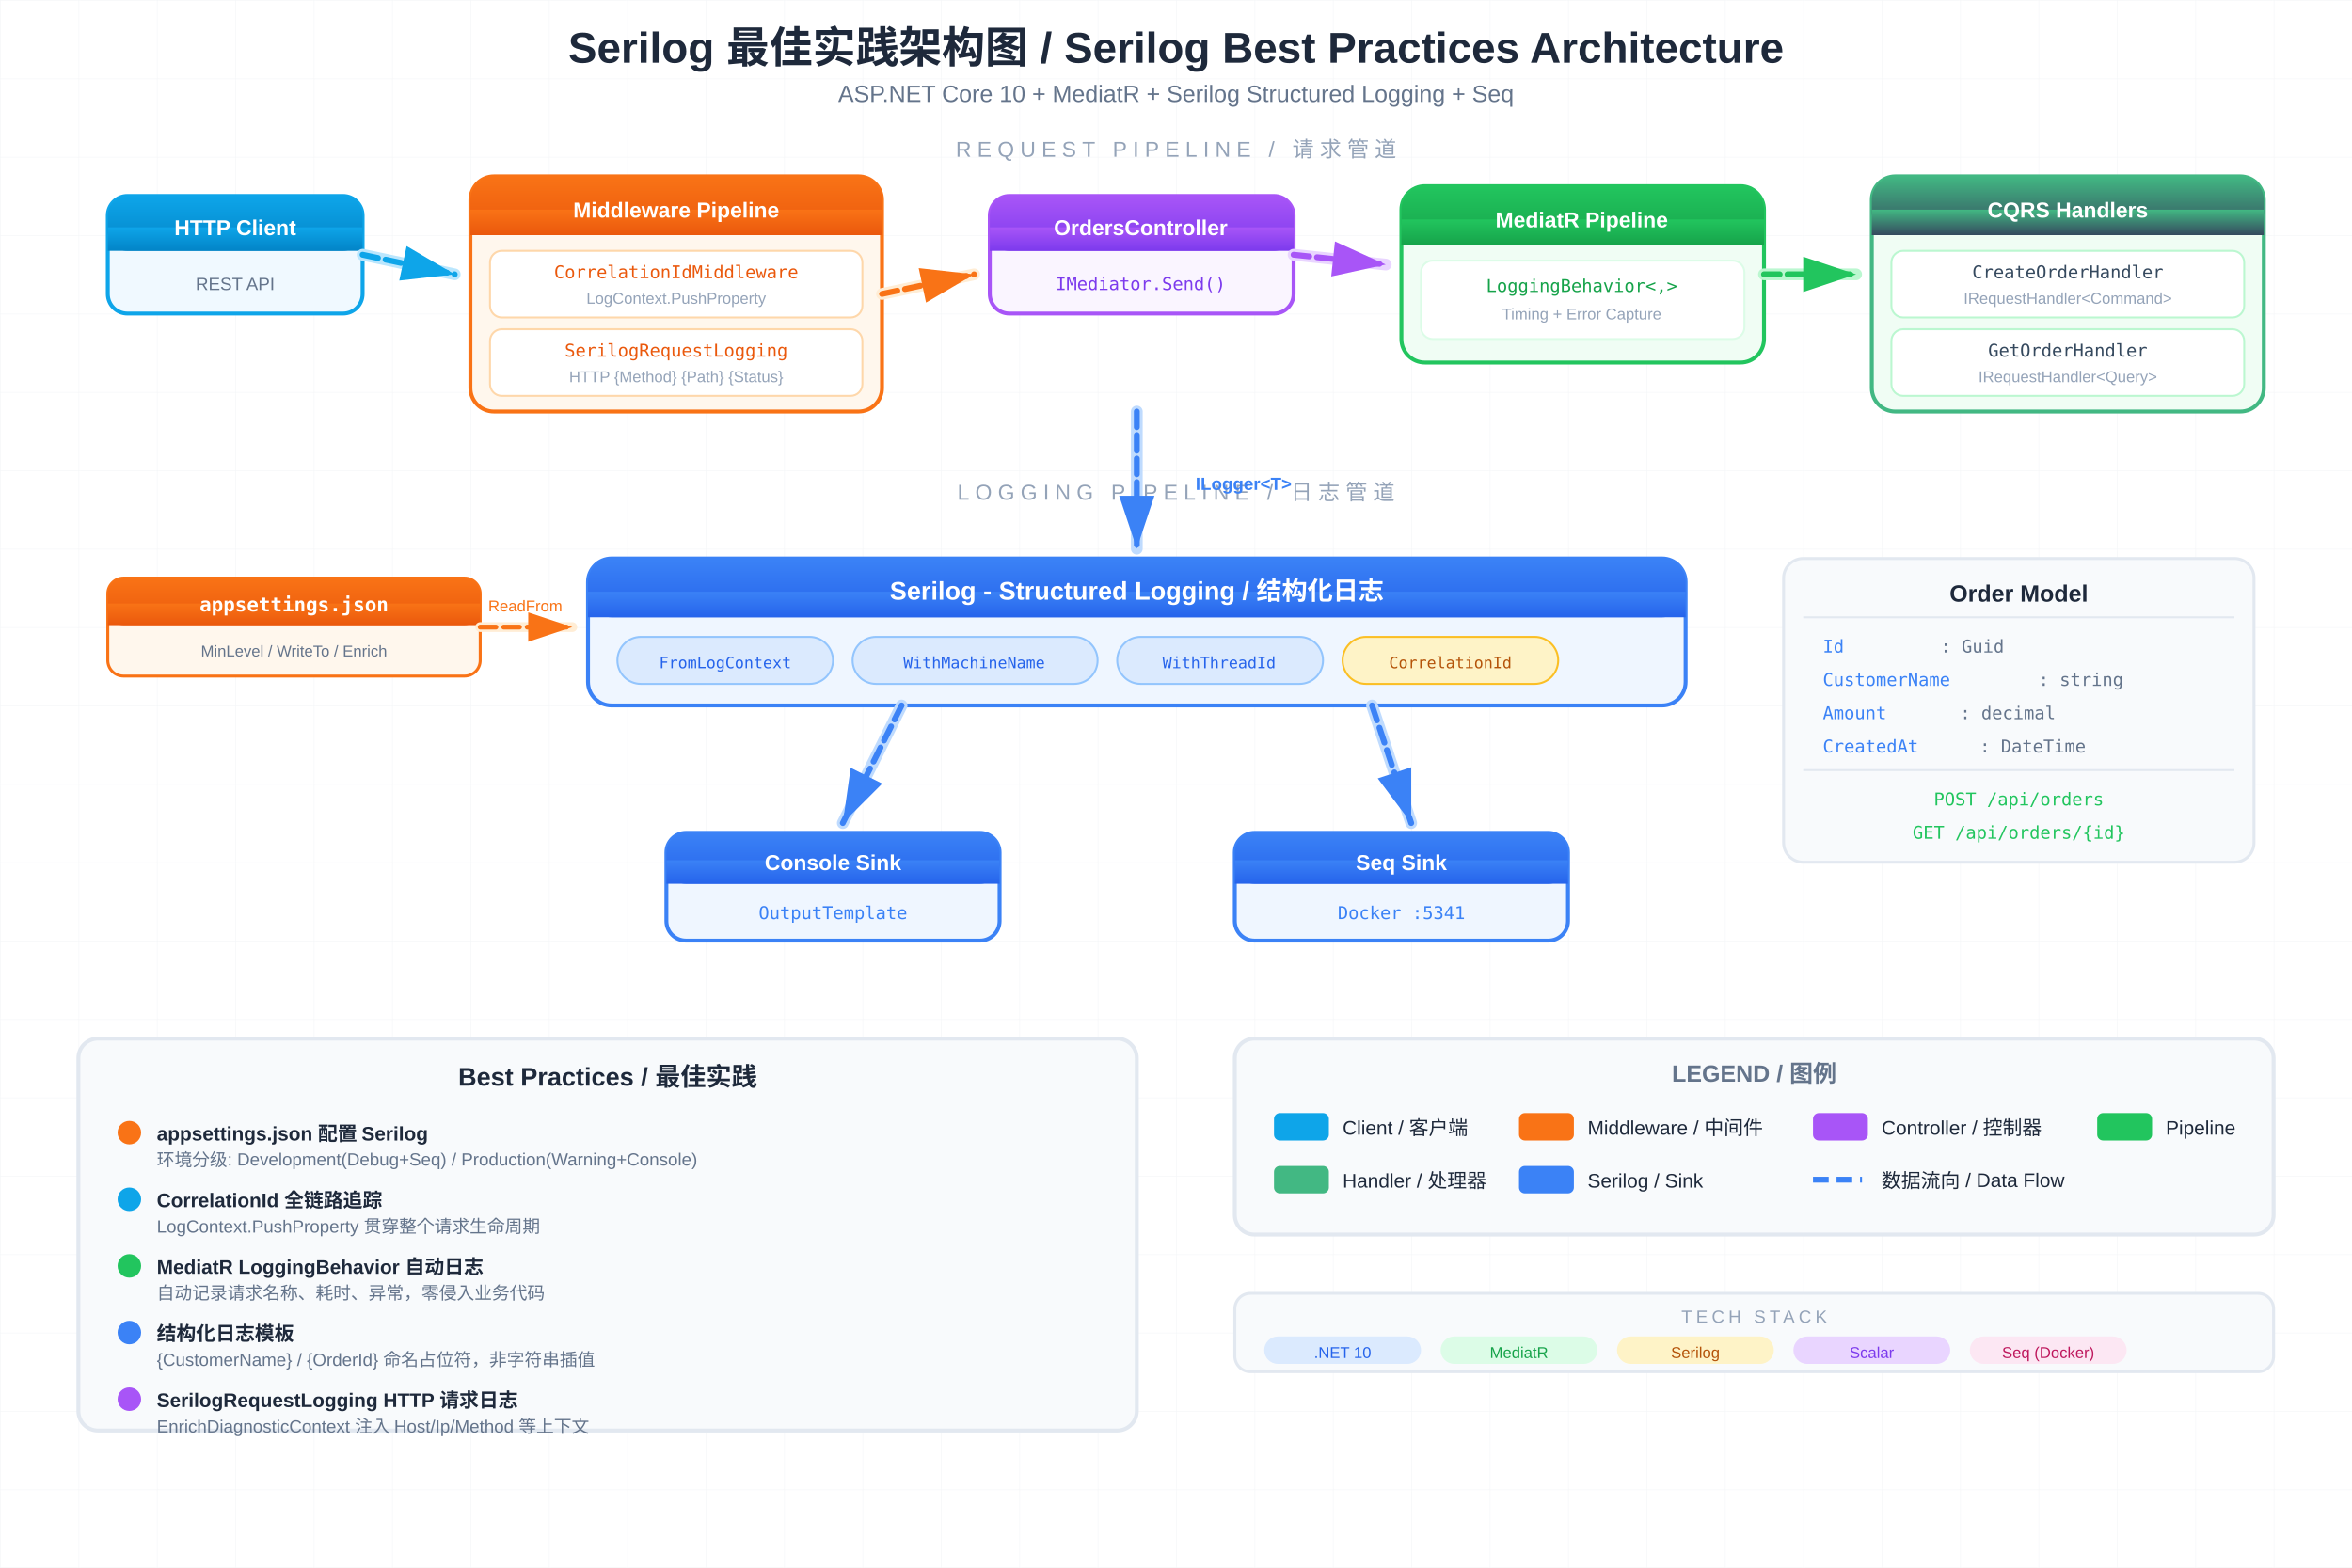
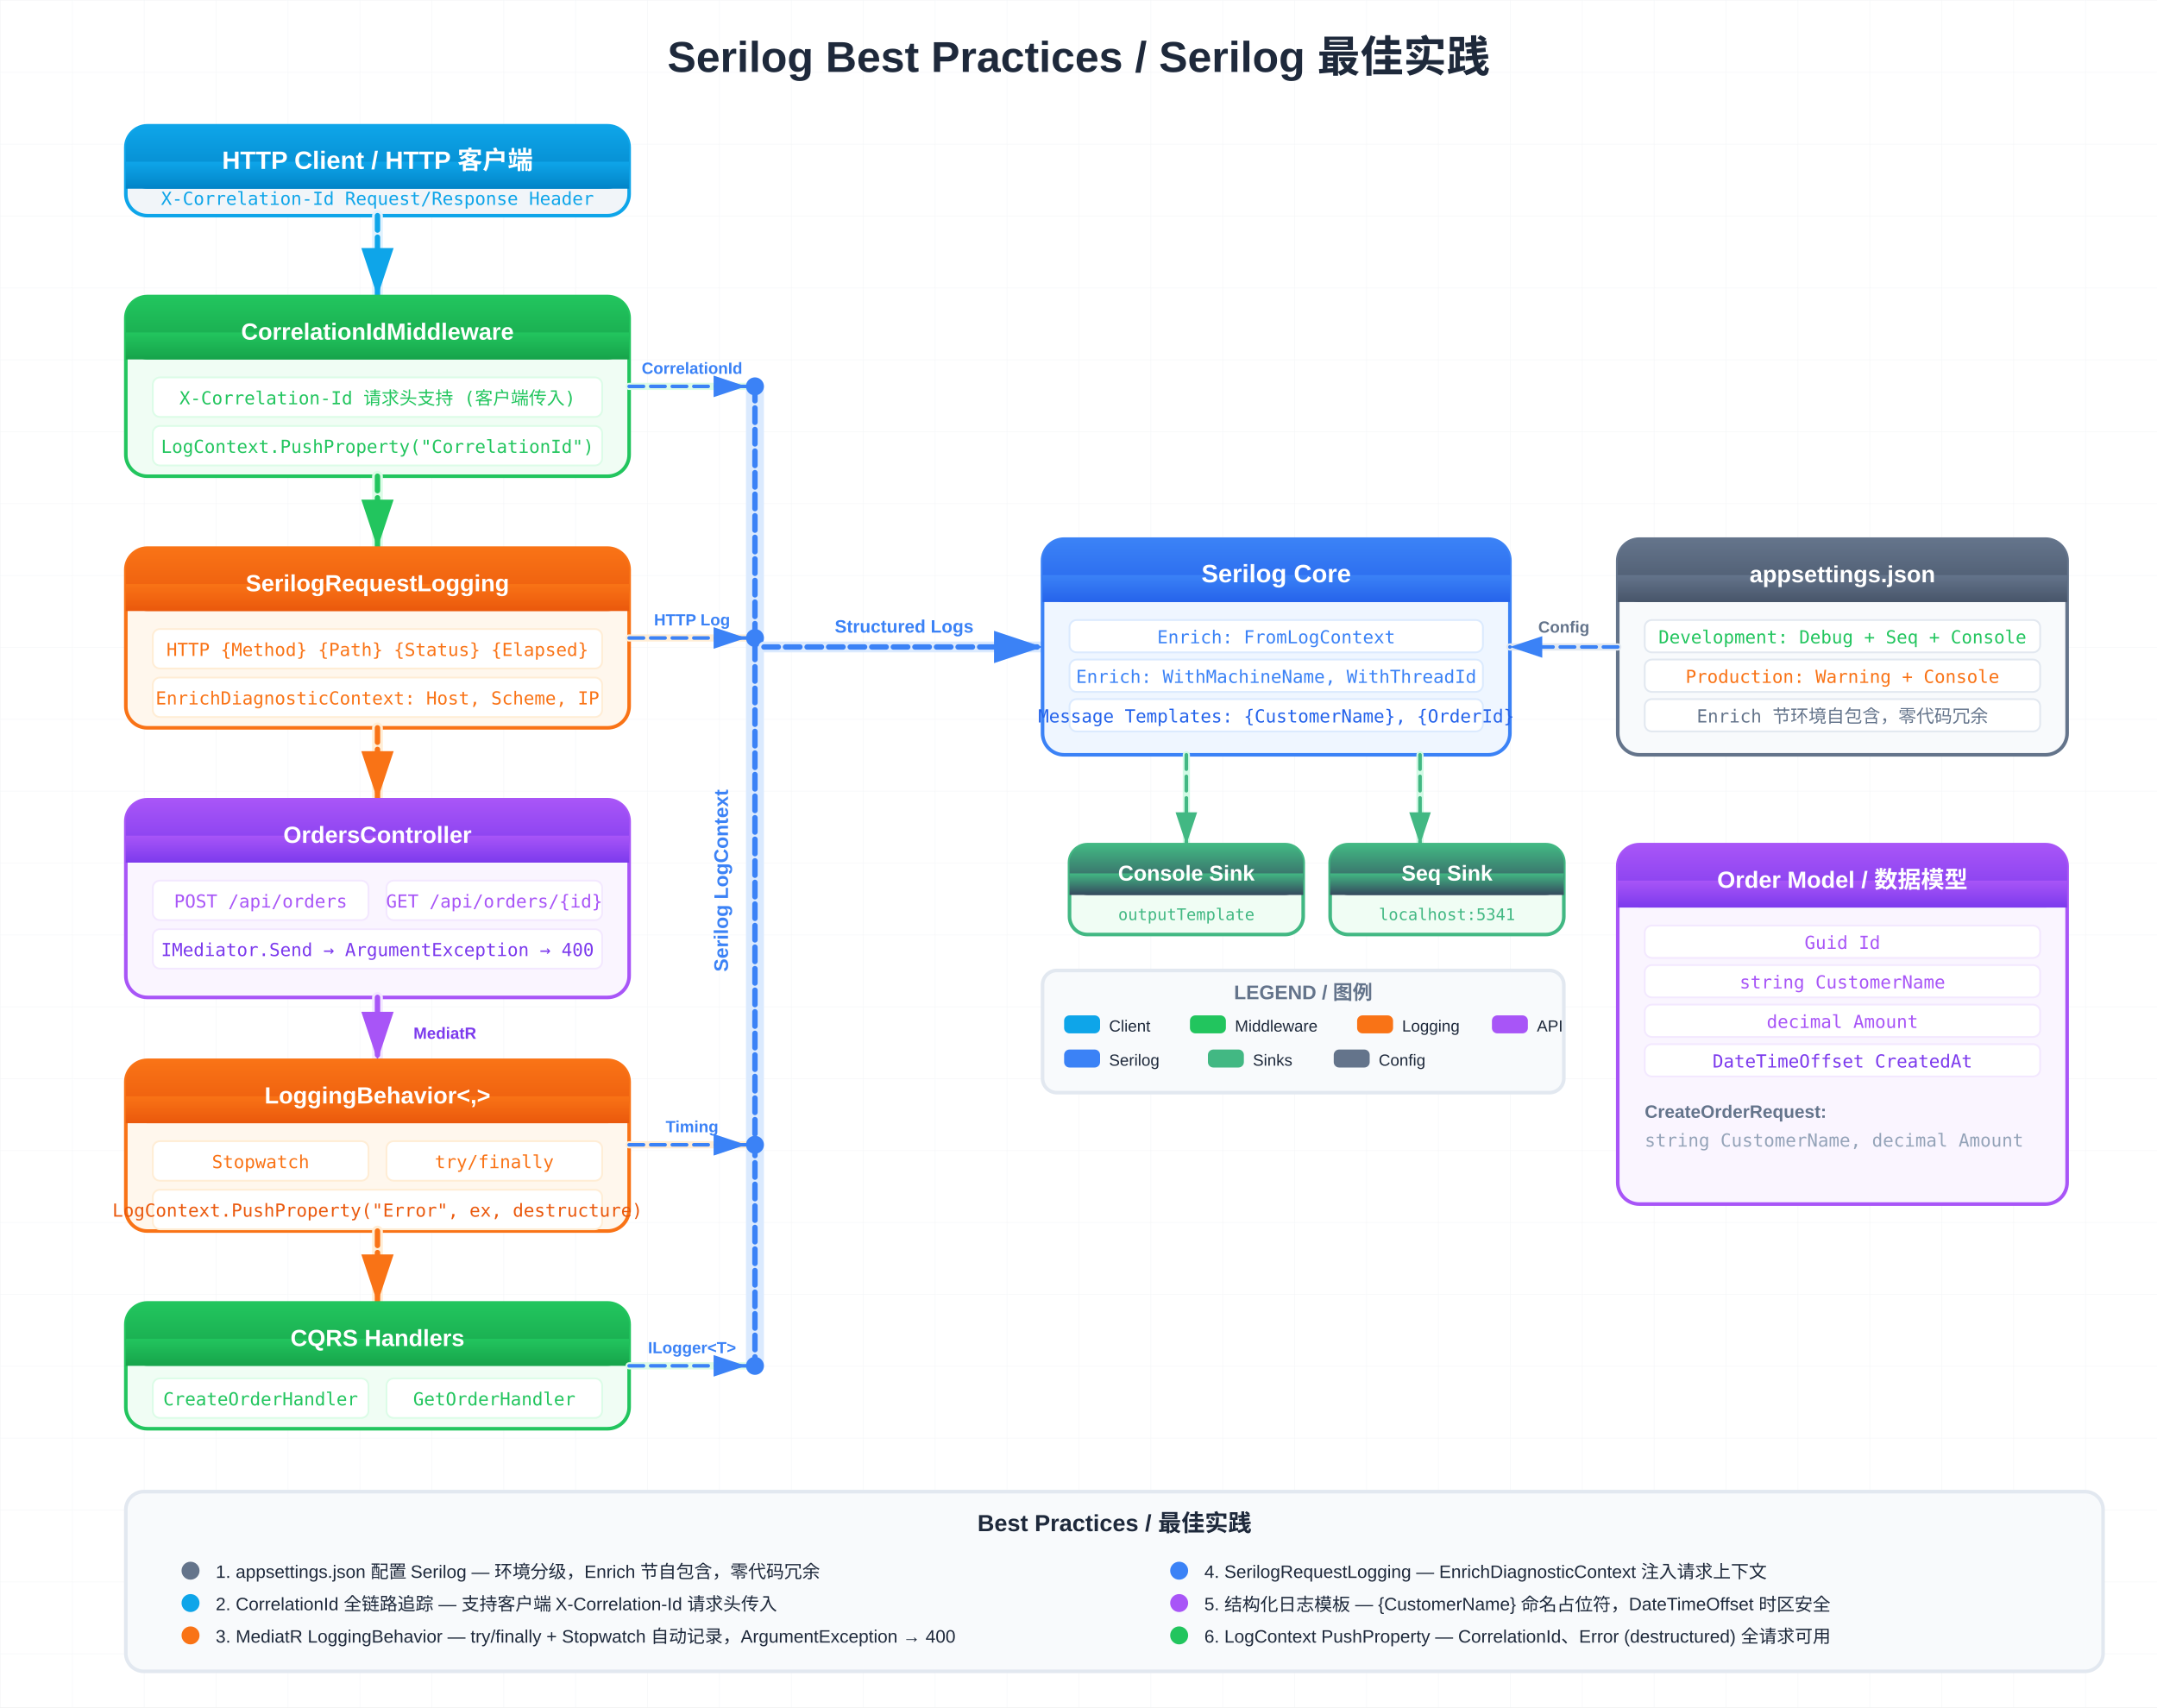
- <svg xmlns="http://www.w3.org/2000/svg" viewBox="0 0 1200 800" width="1200" height="800">
+ <svg xmlns="http://www.w3.org/2000/svg" viewBox="0 0 1200 950" width="1200" height="950">
  <defs>
    <linearGradient id="skyGradient" x1="0%" y1="0%" x2="0%" y2="100%">
      <stop offset="0%" style="stop-color:#0ea5e9;stop-opacity:1" />
      <stop offset="100%" style="stop-color:#0284c7;stop-opacity:1" />
    </linearGradient>
+     <linearGradient id="greenGradient" x1="0%" y1="0%" x2="0%" y2="100%">
+       <stop offset="0%" style="stop-color:#22c55e;stop-opacity:1" />
+       <stop offset="100%" style="stop-color:#16a34a;stop-opacity:1" />
+     </linearGradient>
    <linearGradient id="orangeGradient" x1="0%" y1="0%" x2="0%" y2="100%">
      <stop offset="0%" style="stop-color:#f97316;stop-opacity:1" />
      <stop offset="100%" style="stop-color:#ea580c;stop-opacity:1" />
    </linearGradient>
    <linearGradient id="purpleGradient" x1="0%" y1="0%" x2="0%" y2="100%">
      <stop offset="0%" style="stop-color:#a855f7;stop-opacity:1" />
      <stop offset="100%" style="stop-color:#7c3aed;stop-opacity:1" />
    </linearGradient>
-     <linearGradient id="greenGradient" x1="0%" y1="0%" x2="0%" y2="100%">
-       <stop offset="0%" style="stop-color:#22c55e;stop-opacity:1" />
-       <stop offset="100%" style="stop-color:#16a34a;stop-opacity:1" />
+     <linearGradient id="blueGradient" x1="0%" y1="0%" x2="0%" y2="100%">
+       <stop offset="0%" style="stop-color:#3b82f6;stop-opacity:1" />
+       <stop offset="100%" style="stop-color:#2563eb;stop-opacity:1" />
    </linearGradient>
    <linearGradient id="tealGradient" x1="0%" y1="0%" x2="0%" y2="100%">
      <stop offset="0%" style="stop-color:#42b883;stop-opacity:1" />
      <stop offset="100%" style="stop-color:#35495e;stop-opacity:1" />
    </linearGradient>
-     <linearGradient id="blueGradient" x1="0%" y1="0%" x2="0%" y2="100%">
-       <stop offset="0%" style="stop-color:#3b82f6;stop-opacity:1" />
-       <stop offset="100%" style="stop-color:#2563eb;stop-opacity:1" />
+     <linearGradient id="grayGradient" x1="0%" y1="0%" x2="0%" y2="100%">
+       <stop offset="0%" style="stop-color:#64748b;stop-opacity:1" />
+       <stop offset="100%" style="stop-color:#475569;stop-opacity:1" />
    </linearGradient>
    <marker id="arrowSky" markerWidth="10" markerHeight="10" refX="9" refY="3" orient="auto" markerUnits="strokeWidth">
      <path d="M0,0 L0,6 L9,3 z" fill="#0ea5e9" />
    </marker>
+     <marker id="arrowGreen" markerWidth="10" markerHeight="10" refX="9" refY="3" orient="auto" markerUnits="strokeWidth">
+       <path d="M0,0 L0,6 L9,3 z" fill="#22c55e" />
+     </marker>
    <marker id="arrowOrange" markerWidth="10" markerHeight="10" refX="9" refY="3" orient="auto" markerUnits="strokeWidth">
      <path d="M0,0 L0,6 L9,3 z" fill="#f97316" />
    </marker>
    <marker id="arrowPurple" markerWidth="10" markerHeight="10" refX="9" refY="3" orient="auto" markerUnits="strokeWidth">
      <path d="M0,0 L0,6 L9,3 z" fill="#a855f7" />
    </marker>
-     <marker id="arrowGreen" markerWidth="10" markerHeight="10" refX="9" refY="3" orient="auto" markerUnits="strokeWidth">
-       <path d="M0,0 L0,6 L9,3 z" fill="#22c55e" />
-     </marker>
    <marker id="arrowBlue" markerWidth="10" markerHeight="10" refX="9" refY="3" orient="auto" markerUnits="strokeWidth">
      <path d="M0,0 L0,6 L9,3 z" fill="#3b82f6" />
+     </marker>
+     <marker id="arrowTeal" markerWidth="10" markerHeight="10" refX="9" refY="3" orient="auto" markerUnits="strokeWidth">
+       <path d="M0,0 L0,6 L9,3 z" fill="#42b883" />
    </marker>
  </defs>
  <style>
    .flow-line-sky { stroke-dasharray: 8, 4; animation: dash-flow-sky 0.5s linear infinite; }
+     .flow-line-green { stroke-dasharray: 8, 4; animation: dash-flow-green 0.5s linear infinite; }
    .flow-line-orange { stroke-dasharray: 8, 4; animation: dash-flow-orange 0.5s linear infinite; }
    .flow-line-purple { stroke-dasharray: 8, 4; animation: dash-flow-purple 0.5s linear infinite; }
-     .flow-line-green { stroke-dasharray: 8, 4; animation: dash-flow-green 0.5s linear infinite; }
    .flow-line-blue { stroke-dasharray: 8, 4; animation: dash-flow-blue 0.5s linear infinite; }
+     .flow-line-teal { stroke-dasharray: 8, 4; animation: dash-flow-teal 0.5s linear infinite; }
    @keyframes dash-flow-sky { to { stroke-dashoffset: -12; } }
+     @keyframes dash-flow-green { to { stroke-dashoffset: -12; } }
    @keyframes dash-flow-orange { to { stroke-dashoffset: -12; } }
    @keyframes dash-flow-purple { to { stroke-dashoffset: -12; } }
-     @keyframes dash-flow-green { to { stroke-dashoffset: -12; } }
    @keyframes dash-flow-blue { to { stroke-dashoffset: -12; } }
+     @keyframes dash-flow-teal { to { stroke-dashoffset: -12; } }
  </style>
-   <rect width="1200" height="800" fill="#ffffff" />
+   <rect width="1200" height="950" fill="#ffffff" />
  <g opacity="0.12">
    <pattern id="grid" width="40" height="40" patternUnits="userSpaceOnUse">
      <path d="M 40 0 L 0 0 0 40" fill="none" stroke="#94a3b8" stroke-width="0.5" />
    </pattern>
-     <rect width="1200" height="800" fill="url(#grid)" />
-   </g>
-   <text x="600" y="32" text-anchor="middle" font-family="Arial, sans-serif" font-size="22" font-weight="bold" fill="#1e293b">Serilog 最佳实践架构图 / Serilog Best Practices Architecture</text>
-   <text x="600" y="52" text-anchor="middle" font-family="Arial, sans-serif" font-size="12" fill="#64748b">ASP.NET Core 10 + MediatR + Serilog Structured Logging + Seq</text>
-   <text x="600" y="80" text-anchor="middle" font-family="Arial, sans-serif" font-size="11" fill="#94a3b8" letter-spacing="3">REQUEST PIPELINE / 请求管道</text>
-   <g transform="translate(55, 100)">
-     <rect x="0" y="0" width="130" height="60" rx="10" fill="#f0f9ff" stroke="#0ea5e9" stroke-width="2" />
-     <rect x="0" y="0" width="130" height="28" rx="10" fill="url(#skyGradient)" />
-     <rect x="0" y="16" width="130" height="12" fill="url(#skyGradient)" />
-     <text x="65" y="20" text-anchor="middle" font-family="Arial, sans-serif" font-size="11" font-weight="bold" fill="#ffffff">HTTP Client</text>
-     <text x="65" y="48" text-anchor="middle" font-family="Arial, sans-serif" font-size="9" fill="#64748b">REST API</text>
-   </g>
-   <path d="M 185 130 L 232 140" stroke="#bae6fd" stroke-width="6" fill="none" stroke-linecap="round" />
-   <path d="M 185 130 L 232 140" class="flow-line-sky" stroke="#0ea5e9" stroke-width="3" fill="none" marker-end="url(#arrowSky)" stroke-linecap="round" />
-   <g transform="translate(240, 90)">
-     <rect x="0" y="0" width="210" height="120" rx="12" fill="#fff7ed" stroke="#f97316" stroke-width="2" />
-     <rect x="0" y="0" width="210" height="30" rx="12" fill="url(#orangeGradient)" />
-     <rect x="0" y="17" width="210" height="13" fill="url(#orangeGradient)" />
-     <text x="105" y="21" text-anchor="middle" font-family="Arial, sans-serif" font-size="11" font-weight="bold" fill="#ffffff">Middleware Pipeline</text>
-     <g transform="translate(10, 38)">
-       <rect x="0" y="0" width="190" height="34" rx="6" fill="#ffffff" stroke="#fed7aa" stroke-width="1" />
-       <text x="95" y="14" text-anchor="middle" font-family="monospace" font-size="9" fill="#ea580c">CorrelationIdMiddleware</text>
-       <text x="95" y="27" text-anchor="middle" font-family="Arial, sans-serif" font-size="8" fill="#94a3b8">LogContext.PushProperty</text>
-     </g>
-     <g transform="translate(10, 78)">
-       <rect x="0" y="0" width="190" height="34" rx="6" fill="#ffffff" stroke="#fed7aa" stroke-width="1" />
-       <text x="95" y="14" text-anchor="middle" font-family="monospace" font-size="9" fill="#ea580c">SerilogRequestLogging</text>
-       <text x="95" y="27" text-anchor="middle" font-family="Arial, sans-serif" font-size="8" fill="#94a3b8">HTTP {Method} {Path} {Status}</text>
-     </g>
-   </g>
-   <path d="M 450 150 L 497 140" stroke="#ffedd5" stroke-width="6" fill="none" stroke-linecap="round" />
-   <path d="M 450 150 L 497 140" class="flow-line-orange" stroke="#f97316" stroke-width="3" fill="none" marker-end="url(#arrowOrange)" stroke-linecap="round" />
-   <g transform="translate(505, 100)">
-     <rect x="0" y="0" width="155" height="60" rx="10" fill="#faf5ff" stroke="#a855f7" stroke-width="2" />
-     <rect x="0" y="0" width="155" height="28" rx="10" fill="url(#purpleGradient)" />
-     <rect x="0" y="16" width="155" height="12" fill="url(#purpleGradient)" />
-     <text x="77" y="20" text-anchor="middle" font-family="Arial, sans-serif" font-size="11" font-weight="bold" fill="#ffffff">OrdersController</text>
-     <text x="77" y="48" text-anchor="middle" font-family="monospace" font-size="9" fill="#7c3aed">IMediator.Send()</text>
-   </g>
-   <path d="M 660 130 L 707 135" stroke="#e9d5ff" stroke-width="6" fill="none" stroke-linecap="round" />
-   <path d="M 660 130 L 707 135" class="flow-line-purple" stroke="#a855f7" stroke-width="3" fill="none" marker-end="url(#arrowPurple)" stroke-linecap="round" />
-   <g transform="translate(715, 95)">
-     <rect x="0" y="0" width="185" height="90" rx="12" fill="#f0fdf4" stroke="#22c55e" stroke-width="2" />
-     <rect x="0" y="0" width="185" height="30" rx="12" fill="url(#greenGradient)" />
-     <rect x="0" y="17" width="185" height="13" fill="url(#greenGradient)" />
-     <text x="92" y="21" text-anchor="middle" font-family="Arial, sans-serif" font-size="11" font-weight="bold" fill="#ffffff">MediatR Pipeline</text>
-     <g transform="translate(10, 38)">
-       <rect x="0" y="0" width="165" height="40" rx="6" fill="#ffffff" stroke="#dcfce7" stroke-width="1" />
-       <text x="82" y="16" text-anchor="middle" font-family="monospace" font-size="9" fill="#16a34a">LoggingBehavior&lt;,&gt;</text>
-       <text x="82" y="30" text-anchor="middle" font-family="Arial, sans-serif" font-size="8" fill="#94a3b8">Timing + Error Capture</text>
-     </g>
-   </g>
-   <path d="M 900 140 L 947 140" stroke="#bbf7d0" stroke-width="6" fill="none" stroke-linecap="round" />
-   <path d="M 900 140 L 947 140" class="flow-line-green" stroke="#22c55e" stroke-width="3" fill="none" marker-end="url(#arrowGreen)" stroke-linecap="round" />
-   <g transform="translate(955, 90)">
-     <rect x="0" y="0" width="200" height="120" rx="12" fill="#f0fdf4" stroke="#42b883" stroke-width="2" />
-     <rect x="0" y="0" width="200" height="30" rx="12" fill="url(#tealGradient)" />
-     <rect x="0" y="17" width="200" height="13" fill="url(#tealGradient)" />
-     <text x="100" y="21" text-anchor="middle" font-family="Arial, sans-serif" font-size="11" font-weight="bold" fill="#ffffff">CQRS Handlers</text>
-     <g transform="translate(10, 38)">
-       <rect x="0" y="0" width="180" height="34" rx="6" fill="#ffffff" stroke="#bbf7d0" stroke-width="1" />
-       <text x="90" y="14" text-anchor="middle" font-family="monospace" font-size="9" fill="#35495e">CreateOrderHandler</text>
-       <text x="90" y="27" text-anchor="middle" font-family="Arial, sans-serif" font-size="8" fill="#94a3b8">IRequestHandler&lt;Command&gt;</text>
-     </g>
-     <g transform="translate(10, 78)">
-       <rect x="0" y="0" width="180" height="34" rx="6" fill="#ffffff" stroke="#bbf7d0" stroke-width="1" />
-       <text x="90" y="14" text-anchor="middle" font-family="monospace" font-size="9" fill="#35495e">GetOrderHandler</text>
-       <text x="90" y="27" text-anchor="middle" font-family="Arial, sans-serif" font-size="8" fill="#94a3b8">IRequestHandler&lt;Query&gt;</text>
-     </g>
-   </g>
-   <text x="600" y="255" text-anchor="middle" font-family="Arial, sans-serif" font-size="11" fill="#94a3b8" letter-spacing="3">LOGGING PIPELINE / 日志管道</text>
-   <path d="M 580 210 L 580 280" stroke="#bfdbfe" stroke-width="6" fill="none" stroke-linecap="round" />
-   <path d="M 580 210 L 580 280" class="flow-line-blue" stroke="#3b82f6" stroke-width="3" fill="none" marker-end="url(#arrowBlue)" stroke-linecap="round" />
-   <text x="610" y="250" font-family="Arial, sans-serif" font-size="9" fill="#3b82f6" font-weight="bold">ILogger&lt;T&gt;</text>
-   <g transform="translate(55, 295)">
-     <rect x="0" y="0" width="190" height="50" rx="8" fill="#fff7ed" stroke="#f97316" stroke-width="1.5" />
-     <rect x="0" y="0" width="190" height="24" rx="8" fill="url(#orangeGradient)" />
-     <rect x="0" y="13" width="190" height="11" fill="url(#orangeGradient)" />
-     <text x="95" y="17" text-anchor="middle" font-family="monospace" font-size="10" font-weight="bold" fill="#ffffff">appsettings.json</text>
-     <text x="95" y="40" text-anchor="middle" font-family="Arial, sans-serif" font-size="8" fill="#64748b">MinLevel / WriteTo / Enrich</text>
-   </g>
-   <path d="M 245 320 L 292 320" stroke="#ffedd5" stroke-width="5" fill="none" stroke-linecap="round" />
-   <path d="M 245 320 L 292 320" class="flow-line-orange" stroke="#f97316" stroke-width="2.5" fill="none" marker-end="url(#arrowOrange)" stroke-linecap="round" />
-   <text x="268" y="312" text-anchor="middle" font-family="Arial, sans-serif" font-size="8" fill="#f97316">ReadFrom</text>
-   <g transform="translate(300, 285)">
-     <rect x="0" y="0" width="560" height="75" rx="12" fill="#eff6ff" stroke="#3b82f6" stroke-width="2" />
-     <rect x="0" y="0" width="560" height="30" rx="12" fill="url(#blueGradient)" />
-     <rect x="0" y="17" width="560" height="13" fill="url(#blueGradient)" />
-     <text x="280" y="21" text-anchor="middle" font-family="Arial, sans-serif" font-size="13" font-weight="bold" fill="#ffffff">Serilog - Structured Logging / 结构化日志</text>
-     <rect x="15" y="40" width="110" height="24" rx="12" fill="#dbeafe" stroke="#93c5fd" stroke-width="1" />
-     <text x="70" y="56" text-anchor="middle" font-family="monospace" font-size="8" fill="#2563eb">FromLogContext</text>
-     <rect x="135" y="40" width="125" height="24" rx="12" fill="#dbeafe" stroke="#93c5fd" stroke-width="1" />
-     <text x="197" y="56" text-anchor="middle" font-family="monospace" font-size="8" fill="#2563eb">WithMachineName</text>
-     <rect x="270" y="40" width="105" height="24" rx="12" fill="#dbeafe" stroke="#93c5fd" stroke-width="1" />
-     <text x="322" y="56" text-anchor="middle" font-family="monospace" font-size="8" fill="#2563eb">WithThreadId</text>
-     <rect x="385" y="40" width="110" height="24" rx="12" fill="#fef3c7" stroke="#fbbf24" stroke-width="1" />
-     <text x="440" y="56" text-anchor="middle" font-family="monospace" font-size="8" fill="#b45309">CorrelationId</text>
-   </g>
-   <path d="M 460 360 L 430 420" stroke="#bfdbfe" stroke-width="6" fill="none" stroke-linecap="round" />
-   <path d="M 460 360 L 430 420" class="flow-line-blue" stroke="#3b82f6" stroke-width="3" fill="none" marker-end="url(#arrowBlue)" stroke-linecap="round" />
-   <path d="M 700 360 L 720 420" stroke="#bfdbfe" stroke-width="6" fill="none" stroke-linecap="round" />
-   <path d="M 700 360 L 720 420" class="flow-line-blue" stroke="#3b82f6" stroke-width="3" fill="none" marker-end="url(#arrowBlue)" stroke-linecap="round" />
-   <g transform="translate(340, 425)">
-     <rect x="0" y="0" width="170" height="55" rx="10" fill="#eff6ff" stroke="#3b82f6" stroke-width="2" />
-     <rect x="0" y="0" width="170" height="26" rx="10" fill="url(#blueGradient)" />
-     <rect x="0" y="14" width="170" height="12" fill="url(#blueGradient)" />
-     <text x="85" y="19" text-anchor="middle" font-family="Arial, sans-serif" font-size="11" font-weight="bold" fill="#ffffff">Console Sink</text>
-     <text x="85" y="44" text-anchor="middle" font-family="monospace" font-size="9" fill="#3b82f6">OutputTemplate</text>
-   </g>
-   <g transform="translate(630, 425)">
-     <rect x="0" y="0" width="170" height="55" rx="10" fill="#eff6ff" stroke="#3b82f6" stroke-width="2" />
-     <rect x="0" y="0" width="170" height="26" rx="10" fill="url(#blueGradient)" />
-     <rect x="0" y="14" width="170" height="12" fill="url(#blueGradient)" />
-     <text x="85" y="19" text-anchor="middle" font-family="Arial, sans-serif" font-size="11" font-weight="bold" fill="#ffffff">Seq Sink</text>
-     <text x="85" y="44" text-anchor="middle" font-family="monospace" font-size="9" fill="#3b82f6">Docker :5341</text>
-   </g>
-   <g transform="translate(910, 285)">
-     <rect x="0" y="0" width="240" height="155" rx="10" fill="#f8fafc" stroke="#e2e8f0" stroke-width="1.5" />
-     <text x="120" y="22" text-anchor="middle" font-family="Arial, sans-serif" font-size="12" font-weight="bold" fill="#1e293b">Order Model</text>
-     <line x1="10" y1="30" x2="230" y2="30" stroke="#e2e8f0" stroke-width="1" />
-     <text x="20" y="48" font-family="monospace" font-size="9" fill="#3b82f6">Id</text>
-     <text x="80" y="48" font-family="monospace" font-size="9" fill="#64748b">: Guid</text>
-     <text x="20" y="65" font-family="monospace" font-size="9" fill="#3b82f6">CustomerName</text>
-     <text x="130" y="65" font-family="monospace" font-size="9" fill="#64748b">: string</text>
-     <text x="20" y="82" font-family="monospace" font-size="9" fill="#3b82f6">Amount</text>
-     <text x="90" y="82" font-family="monospace" font-size="9" fill="#64748b">: decimal</text>
-     <text x="20" y="99" font-family="monospace" font-size="9" fill="#3b82f6">CreatedAt</text>
-     <text x="100" y="99" font-family="monospace" font-size="9" fill="#64748b">: DateTime</text>
-     <line x1="10" y1="108" x2="230" y2="108" stroke="#e2e8f0" stroke-width="1" />
-     <text x="120" y="126" text-anchor="middle" font-family="monospace" font-size="9" fill="#22c55e">POST /api/orders</text>
-     <text x="120" y="143" text-anchor="middle" font-family="monospace" font-size="9" fill="#22c55e">GET  /api/orders/{id}</text>
-   </g>
-   <g transform="translate(40, 530)">
-     <rect x="0" y="0" width="540" height="200" rx="10" fill="#f8fafc" stroke="#e2e8f0" stroke-width="2" />
-     <text x="270" y="24" text-anchor="middle" font-family="Arial, sans-serif" font-size="13" font-weight="bold" fill="#1e293b">Best Practices / 最佳实践</text>
-     <g transform="translate(18, 40)">
-       <circle cx="8" cy="8" r="6" fill="#f97316" />
-       <text x="22" y="12" font-family="Arial, sans-serif" font-size="10" fill="#1e293b" font-weight="bold">appsettings.json 配置 Serilog</text>
-       <text x="22" y="25" font-family="Arial, sans-serif" font-size="9" fill="#64748b">环境分级: Development(Debug+Seq) / Production(Warning+Console)</text>
-     </g>
-     <g transform="translate(18, 74)">
-       <circle cx="8" cy="8" r="6" fill="#0ea5e9" />
-       <text x="22" y="12" font-family="Arial, sans-serif" font-size="10" fill="#1e293b" font-weight="bold">CorrelationId 全链路追踪</text>
-       <text x="22" y="25" font-family="Arial, sans-serif" font-size="9" fill="#64748b">LogContext.PushProperty 贯穿整个请求生命周期</text>
-     </g>
-     <g transform="translate(18, 108)">
-       <circle cx="8" cy="8" r="6" fill="#22c55e" />
-       <text x="22" y="12" font-family="Arial, sans-serif" font-size="10" fill="#1e293b" font-weight="bold">MediatR LoggingBehavior 自动日志</text>
-       <text x="22" y="25" font-family="Arial, sans-serif" font-size="9" fill="#64748b">自动记录请求名称、耗时、异常，零侵入业务代码</text>
-     </g>
-     <g transform="translate(18, 142)">
-       <circle cx="8" cy="8" r="6" fill="#3b82f6" />
-       <text x="22" y="12" font-family="Arial, sans-serif" font-size="10" fill="#1e293b" font-weight="bold">结构化日志模板</text>
-       <text x="22" y="25" font-family="Arial, sans-serif" font-size="9" fill="#64748b">{CustomerName} / {OrderId} 命名占位符，非字符串插值</text>
-     </g>
-     <g transform="translate(18, 176)">
-       <circle cx="8" cy="8" r="6" fill="#a855f7" />
-       <text x="22" y="12" font-family="Arial, sans-serif" font-size="10" fill="#1e293b" font-weight="bold">SerilogRequestLogging HTTP 请求日志</text>
-       <text x="22" y="25" font-family="Arial, sans-serif" font-size="9" fill="#64748b">EnrichDiagnosticContext 注入 Host/Ip/Method 等上下文</text>
-     </g>
-   </g>
-   <g transform="translate(630, 530)">
-     <rect x="0" y="0" width="530" height="100" rx="10" fill="#f8fafc" stroke="#e2e8f0" stroke-width="2" />
-     <text x="265" y="22" text-anchor="middle" font-family="Arial, sans-serif" font-size="12" font-weight="bold" fill="#64748b">LEGEND / 图例</text>
-     <rect x="20" y="38" width="28" height="14" rx="3" fill="#0ea5e9" />
-     <text x="55" y="49" font-family="Arial, sans-serif" font-size="10" fill="#1e293b">Client / 客户端</text>
-     <rect x="145" y="38" width="28" height="14" rx="3" fill="#f97316" />
-     <text x="180" y="49" font-family="Arial, sans-serif" font-size="10" fill="#1e293b">Middleware / 中间件</text>
-     <rect x="295" y="38" width="28" height="14" rx="3" fill="#a855f7" />
-     <text x="330" y="49" font-family="Arial, sans-serif" font-size="10" fill="#1e293b">Controller / 控制器</text>
-     <rect x="440" y="38" width="28" height="14" rx="3" fill="#22c55e" />
-     <text x="475" y="49" font-family="Arial, sans-serif" font-size="10" fill="#1e293b">Pipeline</text>
-     <rect x="20" y="65" width="28" height="14" rx="3" fill="#42b883" />
-     <text x="55" y="76" font-family="Arial, sans-serif" font-size="10" fill="#1e293b">Handler / 处理器</text>
-     <rect x="145" y="65" width="28" height="14" rx="3" fill="#3b82f6" />
-     <text x="180" y="76" font-family="Arial, sans-serif" font-size="10" fill="#1e293b">Serilog / Sink</text>
-     <line x1="295" y1="72" x2="320" y2="72" stroke="#3b82f6" stroke-width="3" stroke-dasharray="8,4" />
-     <text x="330" y="76" font-family="Arial, sans-serif" font-size="10" fill="#1e293b">数据流向 / Data Flow</text>
-   </g>
-   <g transform="translate(630, 660)">
-     <rect x="0" y="0" width="530" height="40" rx="8" fill="#f8fafc" stroke="#e2e8f0" stroke-width="1.5" />
-     <text x="265" y="15" text-anchor="middle" font-family="Arial, sans-serif" font-size="9" fill="#94a3b8" letter-spacing="2">TECH STACK</text>
-     <rect x="15" y="22" width="80" height="14" rx="7" fill="#dbeafe" />
-     <text x="55" y="33" text-anchor="middle" font-family="Arial, sans-serif" font-size="8" fill="#2563eb">.NET 10</text>
-     <rect x="105" y="22" width="80" height="14" rx="7" fill="#dcfce7" />
-     <text x="145" y="33" text-anchor="middle" font-family="Arial, sans-serif" font-size="8" fill="#16a34a">MediatR</text>
-     <rect x="195" y="22" width="80" height="14" rx="7" fill="#fef3c7" />
-     <text x="235" y="33" text-anchor="middle" font-family="Arial, sans-serif" font-size="8" fill="#b45309">Serilog</text>
-     <rect x="285" y="22" width="80" height="14" rx="7" fill="#e9d5ff" />
-     <text x="325" y="33" text-anchor="middle" font-family="Arial, sans-serif" font-size="8" fill="#7c3aed">Scalar</text>
-     <rect x="375" y="22" width="80" height="14" rx="7" fill="#fce7f3" />
-     <text x="415" y="33" text-anchor="middle" font-family="Arial, sans-serif" font-size="8" fill="#be185d">Seq (Docker)</text>
+     <rect width="1200" height="950" fill="url(#grid)" />
+   </g>
+   <text x="600" y="40" text-anchor="middle" font-family="Arial, sans-serif" font-size="24" font-weight="bold" fill="#1e293b">Serilog Best Practices / Serilog 最佳实践</text>
+   <g transform="translate(70, 70)">
+     <rect width="280" height="50" rx="12" fill="#f1f5f9" stroke="#0ea5e9" stroke-width="2" />
+     <rect width="280" height="35" rx="12" fill="url(#skyGradient)" />
+     <rect y="20" width="280" height="15" fill="url(#skyGradient)" />
+     <text x="140" y="24" text-anchor="middle" font-family="Arial, sans-serif" font-size="14" font-weight="bold" fill="#ffffff">HTTP Client / HTTP 客户端</text>
+     <text x="140" y="44" text-anchor="middle" font-family="monospace" font-size="10" fill="#0ea5e9">X-Correlation-Id Request/Response Header</text>
+   </g>
+   <path d="M 210 120 L 210 165" stroke="#e0f2fe" stroke-width="6" fill="none" stroke-linecap="round" />
+   <path d="M 210 120 L 210 165" class="flow-line-sky" stroke="#0ea5e9" stroke-width="3" fill="none" marker-end="url(#arrowSky)" stroke-linecap="round" />
+   <g transform="translate(70, 165)">
+     <rect width="280" height="100" rx="12" fill="#f0fdf4" stroke="#22c55e" stroke-width="2" />
+     <rect width="280" height="35" rx="12" fill="url(#greenGradient)" />
+     <rect y="20" width="280" height="15" fill="url(#greenGradient)" />
+     <text x="140" y="24" text-anchor="middle" font-family="Arial, sans-serif" font-size="13" font-weight="bold" fill="#ffffff">CorrelationIdMiddleware</text>
+     <g transform="translate(15, 45)">
+       <rect width="250" height="22" rx="4" fill="#ffffff" stroke="#dcfce7" stroke-width="1" />
+       <text x="125" y="15" text-anchor="middle" font-family="monospace" font-size="10" fill="#22c55e">X-Correlation-Id 请求头支持 (客户端传入)</text>
+     </g>
+     <g transform="translate(15, 72)">
+       <rect width="250" height="22" rx="4" fill="#ffffff" stroke="#dcfce7" stroke-width="1" />
+       <text x="125" y="15" text-anchor="middle" font-family="monospace" font-size="10" fill="#22c55e">LogContext.PushProperty("CorrelationId")</text>
+     </g>
+   </g>
+   <path d="M 210 265 L 210 305" stroke="#dcfce7" stroke-width="6" fill="none" stroke-linecap="round" />
+   <path d="M 210 265 L 210 305" class="flow-line-green" stroke="#22c55e" stroke-width="3" fill="none" marker-end="url(#arrowGreen)" stroke-linecap="round" />
+   <g transform="translate(70, 305)">
+     <rect width="280" height="100" rx="12" fill="#fff7ed" stroke="#f97316" stroke-width="2" />
+     <rect width="280" height="35" rx="12" fill="url(#orangeGradient)" />
+     <rect y="20" width="280" height="15" fill="url(#orangeGradient)" />
+     <text x="140" y="24" text-anchor="middle" font-family="Arial, sans-serif" font-size="13" font-weight="bold" fill="#ffffff">SerilogRequestLogging</text>
+     <g transform="translate(15, 45)">
+       <rect width="250" height="22" rx="4" fill="#ffffff" stroke="#ffedd5" stroke-width="1" />
+       <text x="125" y="15" text-anchor="middle" font-family="monospace" font-size="10" fill="#f97316">HTTP {Method} {Path} {Status} {Elapsed}</text>
+     </g>
+     <g transform="translate(15, 72)">
+       <rect width="250" height="22" rx="4" fill="#ffffff" stroke="#ffedd5" stroke-width="1" />
+       <text x="125" y="15" text-anchor="middle" font-family="monospace" font-size="10" fill="#f97316">EnrichDiagnosticContext: Host, Scheme, IP</text>
+     </g>
+   </g>
+   <path d="M 210 405 L 210 445" stroke="#ffedd5" stroke-width="6" fill="none" stroke-linecap="round" />
+   <path d="M 210 405 L 210 445" class="flow-line-orange" stroke="#f97316" stroke-width="3" fill="none" marker-end="url(#arrowOrange)" stroke-linecap="round" />
+   <g transform="translate(70, 445)">
+     <rect width="280" height="110" rx="12" fill="#faf5ff" stroke="#a855f7" stroke-width="2" />
+     <rect width="280" height="35" rx="12" fill="url(#purpleGradient)" />
+     <rect y="20" width="280" height="15" fill="url(#purpleGradient)" />
+     <text x="140" y="24" text-anchor="middle" font-family="Arial, sans-serif" font-size="13" font-weight="bold" fill="#ffffff">OrdersController</text>
+     <g transform="translate(15, 45)">
+       <rect width="120" height="22" rx="4" fill="#ffffff" stroke="#f3e8ff" stroke-width="1" />
+       <text x="60" y="15" text-anchor="middle" font-family="monospace" font-size="10" fill="#a855f7">POST /api/orders</text>
+     </g>
+     <g transform="translate(145, 45)">
+       <rect width="120" height="22" rx="4" fill="#ffffff" stroke="#f3e8ff" stroke-width="1" />
+       <text x="60" y="15" text-anchor="middle" font-family="monospace" font-size="10" fill="#a855f7">GET /api/orders/{id}</text>
+     </g>
+     <g transform="translate(15, 72)">
+       <rect width="250" height="22" rx="4" fill="#ffffff" stroke="#f3e8ff" stroke-width="1" />
+       <text x="125" y="15" text-anchor="middle" font-family="monospace" font-size="10" fill="#7c3aed">IMediator.Send → ArgumentException → 400</text>
+     </g>
+   </g>
+   <path d="M 210 555 L 210 590" stroke="#f3e8ff" stroke-width="6" fill="none" stroke-linecap="round" />
+   <path d="M 210 555 L 210 590" class="flow-line-purple" stroke="#a855f7" stroke-width="3" fill="none" marker-end="url(#arrowPurple)" stroke-linecap="round" />
+   <text x="230" y="578" font-family="Arial, sans-serif" font-size="9" font-weight="bold" fill="#7c3aed">MediatR</text>
+   <g transform="translate(70, 590)">
+     <rect width="280" height="95" rx="12" fill="#fff7ed" stroke="#f97316" stroke-width="2" />
+     <rect width="280" height="35" rx="12" fill="url(#orangeGradient)" />
+     <rect y="20" width="280" height="15" fill="url(#orangeGradient)" />
+     <text x="140" y="24" text-anchor="middle" font-family="Arial, sans-serif" font-size="13" font-weight="bold" fill="#ffffff">LoggingBehavior&lt;,&gt;</text>
+     <g transform="translate(15, 45)">
+       <rect width="120" height="22" rx="4" fill="#ffffff" stroke="#ffedd5" stroke-width="1" />
+       <text x="60" y="15" text-anchor="middle" font-family="monospace" font-size="10" fill="#f97316">Stopwatch</text>
+     </g>
+     <g transform="translate(145, 45)">
+       <rect width="120" height="22" rx="4" fill="#ffffff" stroke="#ffedd5" stroke-width="1" />
+       <text x="60" y="15" text-anchor="middle" font-family="monospace" font-size="10" fill="#f97316">try/finally</text>
+     </g>
+     <g transform="translate(15, 72)">
+       <rect width="250" height="22" rx="4" fill="#ffffff" stroke="#ffedd5" stroke-width="1" />
+       <text x="125" y="15" text-anchor="middle" font-family="monospace" font-size="10" fill="#ea580c">LogContext.PushProperty("Error", ex, destructure)</text>
+     </g>
+   </g>
+   <path d="M 210 685 L 210 725" stroke="#ffedd5" stroke-width="6" fill="none" stroke-linecap="round" />
+   <path d="M 210 685 L 210 725" class="flow-line-orange" stroke="#f97316" stroke-width="3" fill="none" marker-end="url(#arrowOrange)" stroke-linecap="round" />
+   <g transform="translate(70, 725)">
+     <rect width="280" height="70" rx="12" fill="#f0fdf4" stroke="#22c55e" stroke-width="2" />
+     <rect width="280" height="35" rx="12" fill="url(#greenGradient)" />
+     <rect y="20" width="280" height="15" fill="url(#greenGradient)" />
+     <text x="140" y="24" text-anchor="middle" font-family="Arial, sans-serif" font-size="13" font-weight="bold" fill="#ffffff">CQRS Handlers</text>
+     <g transform="translate(15, 42)">
+       <rect width="120" height="22" rx="4" fill="#ffffff" stroke="#dcfce7" stroke-width="1" />
+       <text x="60" y="15" text-anchor="middle" font-family="monospace" font-size="10" fill="#22c55e">CreateOrderHandler</text>
+     </g>
+     <g transform="translate(145, 42)">
+       <rect width="120" height="22" rx="4" fill="#ffffff" stroke="#dcfce7" stroke-width="1" />
+       <text x="60" y="15" text-anchor="middle" font-family="monospace" font-size="10" fill="#22c55e">GetOrderHandler</text>
+     </g>
+   </g>
+   <path d="M 420 215 L 420 760" stroke="#dbeafe" stroke-width="10" fill="none" stroke-linecap="round" />
+   <path d="M 420 215 L 420 760" class="flow-line-blue" stroke="#3b82f6" stroke-width="3" fill="none" stroke-linecap="round" />
+   <text x="405" y="490" text-anchor="middle" font-family="Arial, sans-serif" font-size="11" font-weight="bold" fill="#3b82f6" transform="rotate(-90, 405, 490)">Serilog LogContext</text>
+   <path d="M 350 215 L 415 215" stroke="#dcfce7" stroke-width="4" fill="none" stroke-linecap="round" />
+   <path d="M 350 215 L 415 215" class="flow-line-blue" stroke="#3b82f6" stroke-width="2" fill="none" marker-end="url(#arrowBlue)" stroke-linecap="round" />
+   <circle cx="420" cy="215" r="5" fill="#3b82f6" />
+   <text x="385" y="208" text-anchor="middle" font-family="Arial, sans-serif" font-size="9" font-weight="bold" fill="#3b82f6">CorrelationId</text>
+   <path d="M 350 355 L 415 355" stroke="#ffedd5" stroke-width="4" fill="none" stroke-linecap="round" />
+   <path d="M 350 355 L 415 355" class="flow-line-blue" stroke="#3b82f6" stroke-width="2" fill="none" marker-end="url(#arrowBlue)" stroke-linecap="round" />
+   <circle cx="420" cy="355" r="5" fill="#3b82f6" />
+   <text x="385" y="348" text-anchor="middle" font-family="Arial, sans-serif" font-size="9" font-weight="bold" fill="#3b82f6">HTTP Log</text>
+   <path d="M 350 637 L 415 637" stroke="#ffedd5" stroke-width="4" fill="none" stroke-linecap="round" />
+   <path d="M 350 637 L 415 637" class="flow-line-blue" stroke="#3b82f6" stroke-width="2" fill="none" marker-end="url(#arrowBlue)" stroke-linecap="round" />
+   <circle cx="420" cy="637" r="5" fill="#3b82f6" />
+   <text x="385" y="630" text-anchor="middle" font-family="Arial, sans-serif" font-size="9" font-weight="bold" fill="#3b82f6">Timing</text>
+   <path d="M 350 760 L 415 760" stroke="#dcfce7" stroke-width="4" fill="none" stroke-linecap="round" />
+   <path d="M 350 760 L 415 760" class="flow-line-blue" stroke="#3b82f6" stroke-width="2" fill="none" marker-end="url(#arrowBlue)" stroke-linecap="round" />
+   <circle cx="420" cy="760" r="5" fill="#3b82f6" />
+   <text x="385" y="753" text-anchor="middle" font-family="Arial, sans-serif" font-size="9" font-weight="bold" fill="#3b82f6">ILogger&lt;T&gt;</text>
+   <path d="M 425 360 L 580 360" stroke="#dbeafe" stroke-width="6" fill="none" stroke-linecap="round" />
+   <path d="M 425 360 L 580 360" class="flow-line-blue" stroke="#3b82f6" stroke-width="3" fill="none" marker-end="url(#arrowBlue)" stroke-linecap="round" />
+   <text x="503" y="352" text-anchor="middle" font-family="Arial, sans-serif" font-size="10" font-weight="bold" fill="#3b82f6">Structured Logs</text>
+   <g transform="translate(580, 300)">
+     <rect width="260" height="120" rx="12" fill="#eff6ff" stroke="#3b82f6" stroke-width="2" />
+     <rect width="260" height="35" rx="12" fill="url(#blueGradient)" />
+     <rect y="20" width="260" height="15" fill="url(#blueGradient)" />
+     <text x="130" y="24" text-anchor="middle" font-family="Arial, sans-serif" font-size="14" font-weight="bold" fill="#ffffff">Serilog Core</text>
+     <g transform="translate(15, 45)">
+       <rect width="230" height="18" rx="4" fill="#ffffff" stroke="#dbeafe" stroke-width="1" />
+       <text x="115" y="13" text-anchor="middle" font-family="monospace" font-size="10" fill="#3b82f6">Enrich: FromLogContext</text>
+     </g>
+     <g transform="translate(15, 67)">
+       <rect width="230" height="18" rx="4" fill="#ffffff" stroke="#dbeafe" stroke-width="1" />
+       <text x="115" y="13" text-anchor="middle" font-family="monospace" font-size="10" fill="#3b82f6">Enrich: WithMachineName, WithThreadId</text>
+     </g>
+     <g transform="translate(15, 89)">
+       <rect width="230" height="18" rx="4" fill="#ffffff" stroke="#dbeafe" stroke-width="1" />
+       <text x="115" y="13" text-anchor="middle" font-family="monospace" font-size="10" fill="#2563eb">Message Templates: {CustomerName}, {OrderId}</text>
+     </g>
+   </g>
+   <g transform="translate(900, 300)">
+     <rect width="250" height="120" rx="12" fill="#f8fafc" stroke="#64748b" stroke-width="2" />
+     <rect width="250" height="35" rx="12" fill="url(#grayGradient)" />
+     <rect y="20" width="250" height="15" fill="url(#grayGradient)" />
+     <text x="125" y="24" text-anchor="middle" font-family="Arial, sans-serif" font-size="13" font-weight="bold" fill="#ffffff">appsettings.json</text>
+     <g transform="translate(15, 45)">
+       <rect width="220" height="18" rx="4" fill="#ffffff" stroke="#e2e8f0" stroke-width="1" />
+       <text x="110" y="13" text-anchor="middle" font-family="monospace" font-size="10" fill="#22c55e">Development: Debug + Seq + Console</text>
+     </g>
+     <g transform="translate(15, 67)">
+       <rect width="220" height="18" rx="4" fill="#ffffff" stroke="#e2e8f0" stroke-width="1" />
+       <text x="110" y="13" text-anchor="middle" font-family="monospace" font-size="10" fill="#f97316">Production: Warning + Console</text>
+     </g>
+     <g transform="translate(15, 89)">
+       <rect width="220" height="18" rx="4" fill="#ffffff" stroke="#e2e8f0" stroke-width="1" />
+       <text x="110" y="13" text-anchor="middle" font-family="monospace" font-size="10" fill="#64748b">Enrich 节环境自包含，零代码冗余</text>
+     </g>
+   </g>
+   <path d="M 900 360 L 840 360" stroke="#e2e8f0" stroke-width="4" fill="none" stroke-linecap="round" />
+   <path d="M 900 360 L 840 360" class="flow-line-blue" stroke="#3b82f6" stroke-width="2" fill="none" marker-end="url(#arrowBlue)" stroke-linecap="round" />
+   <text x="870" y="352" text-anchor="middle" font-family="Arial, sans-serif" font-size="9" font-weight="bold" fill="#64748b">Config</text>
+   <path d="M 660 420 L 660 470" stroke="#d1fae5" stroke-width="4" fill="none" stroke-linecap="round" />
+   <path d="M 660 420 L 660 470" class="flow-line-teal" stroke="#42b883" stroke-width="2" fill="none" marker-end="url(#arrowTeal)" stroke-linecap="round" />
+   <path d="M 790 420 L 790 470" stroke="#d1fae5" stroke-width="4" fill="none" stroke-linecap="round" />
+   <path d="M 790 420 L 790 470" class="flow-line-teal" stroke="#42b883" stroke-width="2" fill="none" marker-end="url(#arrowTeal)" stroke-linecap="round" />
+   <g transform="translate(595, 470)">
+     <rect width="130" height="50" rx="10" fill="#f0fdf4" stroke="#42b883" stroke-width="2" />
+     <rect width="130" height="28" rx="10" fill="url(#tealGradient)" />
+     <rect y="16" width="130" height="12" fill="url(#tealGradient)" />
+     <text x="65" y="20" text-anchor="middle" font-family="Arial, sans-serif" font-size="12" font-weight="bold" fill="#ffffff">Console Sink</text>
+     <text x="65" y="42" text-anchor="middle" font-family="monospace" font-size="9" fill="#42b883">outputTemplate</text>
+   </g>
+   <g transform="translate(740, 470)">
+     <rect width="130" height="50" rx="10" fill="#f0fdf4" stroke="#42b883" stroke-width="2" />
+     <rect width="130" height="28" rx="10" fill="url(#tealGradient)" />
+     <rect y="16" width="130" height="12" fill="url(#tealGradient)" />
+     <text x="65" y="20" text-anchor="middle" font-family="Arial, sans-serif" font-size="12" font-weight="bold" fill="#ffffff">Seq Sink</text>
+     <text x="65" y="42" text-anchor="middle" font-family="monospace" font-size="9" fill="#42b883">localhost:5341</text>
+   </g>
+   <g transform="translate(900, 470)">
+     <rect width="250" height="200" rx="12" fill="#faf5ff" stroke="#a855f7" stroke-width="2" />
+     <rect width="250" height="35" rx="12" fill="url(#purpleGradient)" />
+     <rect y="20" width="250" height="15" fill="url(#purpleGradient)" />
+     <text x="125" y="24" text-anchor="middle" font-family="Arial, sans-serif" font-size="13" font-weight="bold" fill="#ffffff">Order Model / 数据模型</text>
+     <g transform="translate(15, 45)">
+       <rect width="220" height="18" rx="4" fill="#ffffff" stroke="#f3e8ff" stroke-width="1" />
+       <text x="110" y="13" text-anchor="middle" font-family="monospace" font-size="10" fill="#a855f7">Guid Id</text>
+     </g>
+     <g transform="translate(15, 67)">
+       <rect width="220" height="18" rx="4" fill="#ffffff" stroke="#f3e8ff" stroke-width="1" />
+       <text x="110" y="13" text-anchor="middle" font-family="monospace" font-size="10" fill="#a855f7">string CustomerName</text>
+     </g>
+     <g transform="translate(15, 89)">
+       <rect width="220" height="18" rx="4" fill="#ffffff" stroke="#f3e8ff" stroke-width="1" />
+       <text x="110" y="13" text-anchor="middle" font-family="monospace" font-size="10" fill="#a855f7">decimal Amount</text>
+     </g>
+     <g transform="translate(15, 111)">
+       <rect width="220" height="18" rx="4" fill="#ffffff" stroke="#f3e8ff" stroke-width="1" />
+       <text x="110" y="13" text-anchor="middle" font-family="monospace" font-size="10" fill="#7c3aed">DateTimeOffset CreatedAt</text>
+     </g>
+     <g transform="translate(15, 140)">
+       <text x="0" y="12" font-family="Arial, sans-serif" font-size="10" font-weight="bold" fill="#64748b">CreateOrderRequest:</text>
+       <text x="0" y="28" font-family="monospace" font-size="10" fill="#94a3b8">string CustomerName, decimal Amount</text>
+     </g>
+   </g>
+   <g transform="translate(580, 540)">
+     <rect width="290" height="68" rx="8" fill="#f8fafc" stroke="#e2e8f0" stroke-width="2" />
+     <text x="145" y="16" text-anchor="middle" font-family="Arial" font-size="11" font-weight="bold" fill="#64748b">LEGEND / 图例</text>
+     <rect x="12" y="25" width="20" height="10" rx="3" fill="#0ea5e9" />
+     <text x="37" y="34" font-family="Arial" font-size="9" fill="#1e293b">Client</text>
+     <rect x="82" y="25" width="20" height="10" rx="3" fill="#22c55e" />
+     <text x="107" y="34" font-family="Arial" font-size="9" fill="#1e293b">Middleware</text>
+     <rect x="175" y="25" width="20" height="10" rx="3" fill="#f97316" />
+     <text x="200" y="34" font-family="Arial" font-size="9" fill="#1e293b">Logging</text>
+     <rect x="250" y="25" width="20" height="10" rx="3" fill="#a855f7" />
+     <text x="275" y="34" font-family="Arial" font-size="9" fill="#1e293b">API</text>
+     <rect x="12" y="44" width="20" height="10" rx="3" fill="#3b82f6" />
+     <text x="37" y="53" font-family="Arial" font-size="9" fill="#1e293b">Serilog</text>
+     <rect x="92" y="44" width="20" height="10" rx="3" fill="#42b883" />
+     <text x="117" y="53" font-family="Arial" font-size="9" fill="#1e293b">Sinks</text>
+     <rect x="162" y="44" width="20" height="10" rx="3" fill="#64748b" />
+     <text x="187" y="53" font-family="Arial" font-size="9" fill="#1e293b">Config</text>
+   </g>
+   <g transform="translate(70, 830)">
+     <rect width="1100" height="100" rx="10" fill="#f8fafc" stroke="#e2e8f0" stroke-width="2" />
+     <text x="550" y="22" text-anchor="middle" font-family="Arial" font-size="13" font-weight="bold" fill="#1e293b">Best Practices / 最佳实践</text>
+     <g transform="translate(30, 38)">
+       <circle cx="6" cy="6" r="5" fill="#64748b" />
+       <text x="20" y="10" font-family="Arial" font-size="10" fill="#1e293b">1. appsettings.json 配置 Serilog — 环境分级，Enrich 节自包含，零代码冗余</text>
+     </g>
+     <g transform="translate(30, 56)">
+       <circle cx="6" cy="6" r="5" fill="#0ea5e9" />
+       <text x="20" y="10" font-family="Arial" font-size="10" fill="#1e293b">2. CorrelationId 全链路追踪 — 支持客户端 X-Correlation-Id 请求头传入</text>
+     </g>
+     <g transform="translate(30, 74)">
+       <circle cx="6" cy="6" r="5" fill="#f97316" />
+       <text x="20" y="10" font-family="Arial" font-size="10" fill="#1e293b">3. MediatR LoggingBehavior — try/finally + Stopwatch 自动记录，ArgumentException → 400</text>
+     </g>
+     <g transform="translate(580, 38)">
+       <circle cx="6" cy="6" r="5" fill="#3b82f6" />
+       <text x="20" y="10" font-family="Arial" font-size="10" fill="#1e293b">4. SerilogRequestLogging — EnrichDiagnosticContext 注入请求上下文</text>
+     </g>
+     <g transform="translate(580, 56)">
+       <circle cx="6" cy="6" r="5" fill="#a855f7" />
+       <text x="20" y="10" font-family="Arial" font-size="10" fill="#1e293b">5. 结构化日志模板 — {CustomerName} 命名占位符，DateTimeOffset 时区安全</text>
+     </g>
+     <g transform="translate(580, 74)">
+       <circle cx="6" cy="6" r="5" fill="#22c55e" />
+       <text x="20" y="10" font-family="Arial" font-size="10" fill="#1e293b">6. LogContext PushProperty — CorrelationId、Error (destructured) 全请求可用</text>
+     </g>
  </g>
</svg>
